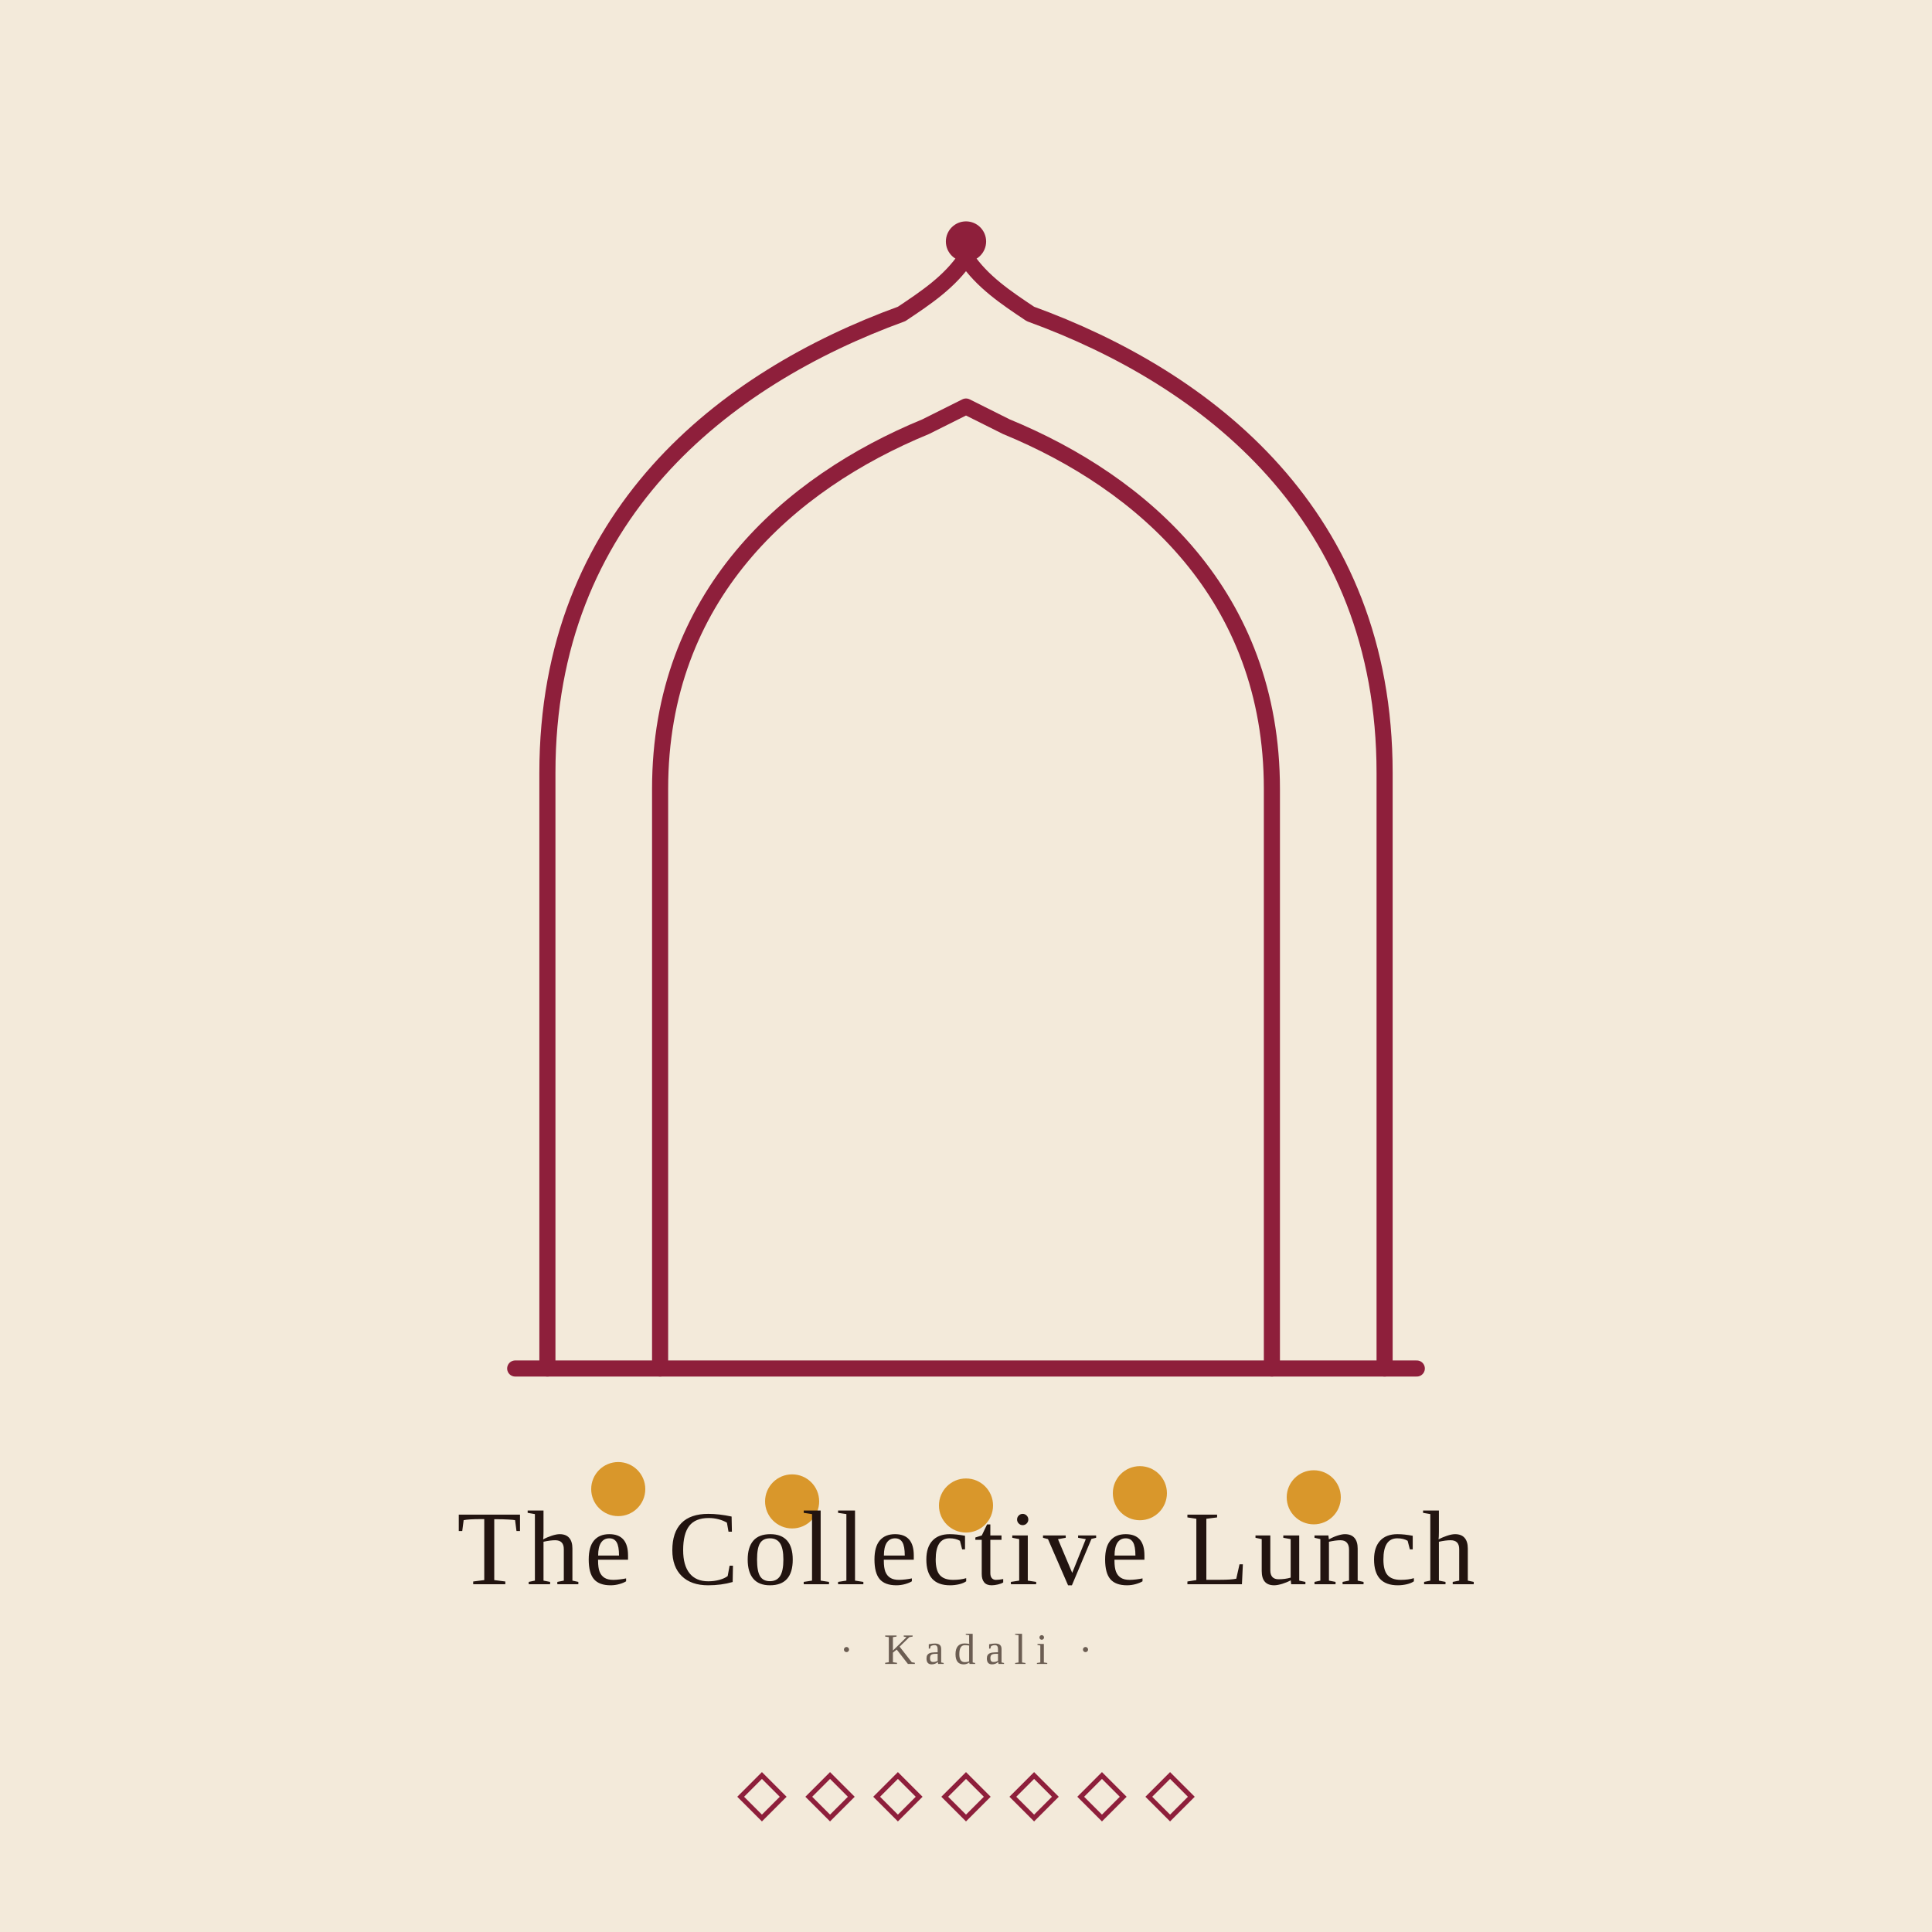
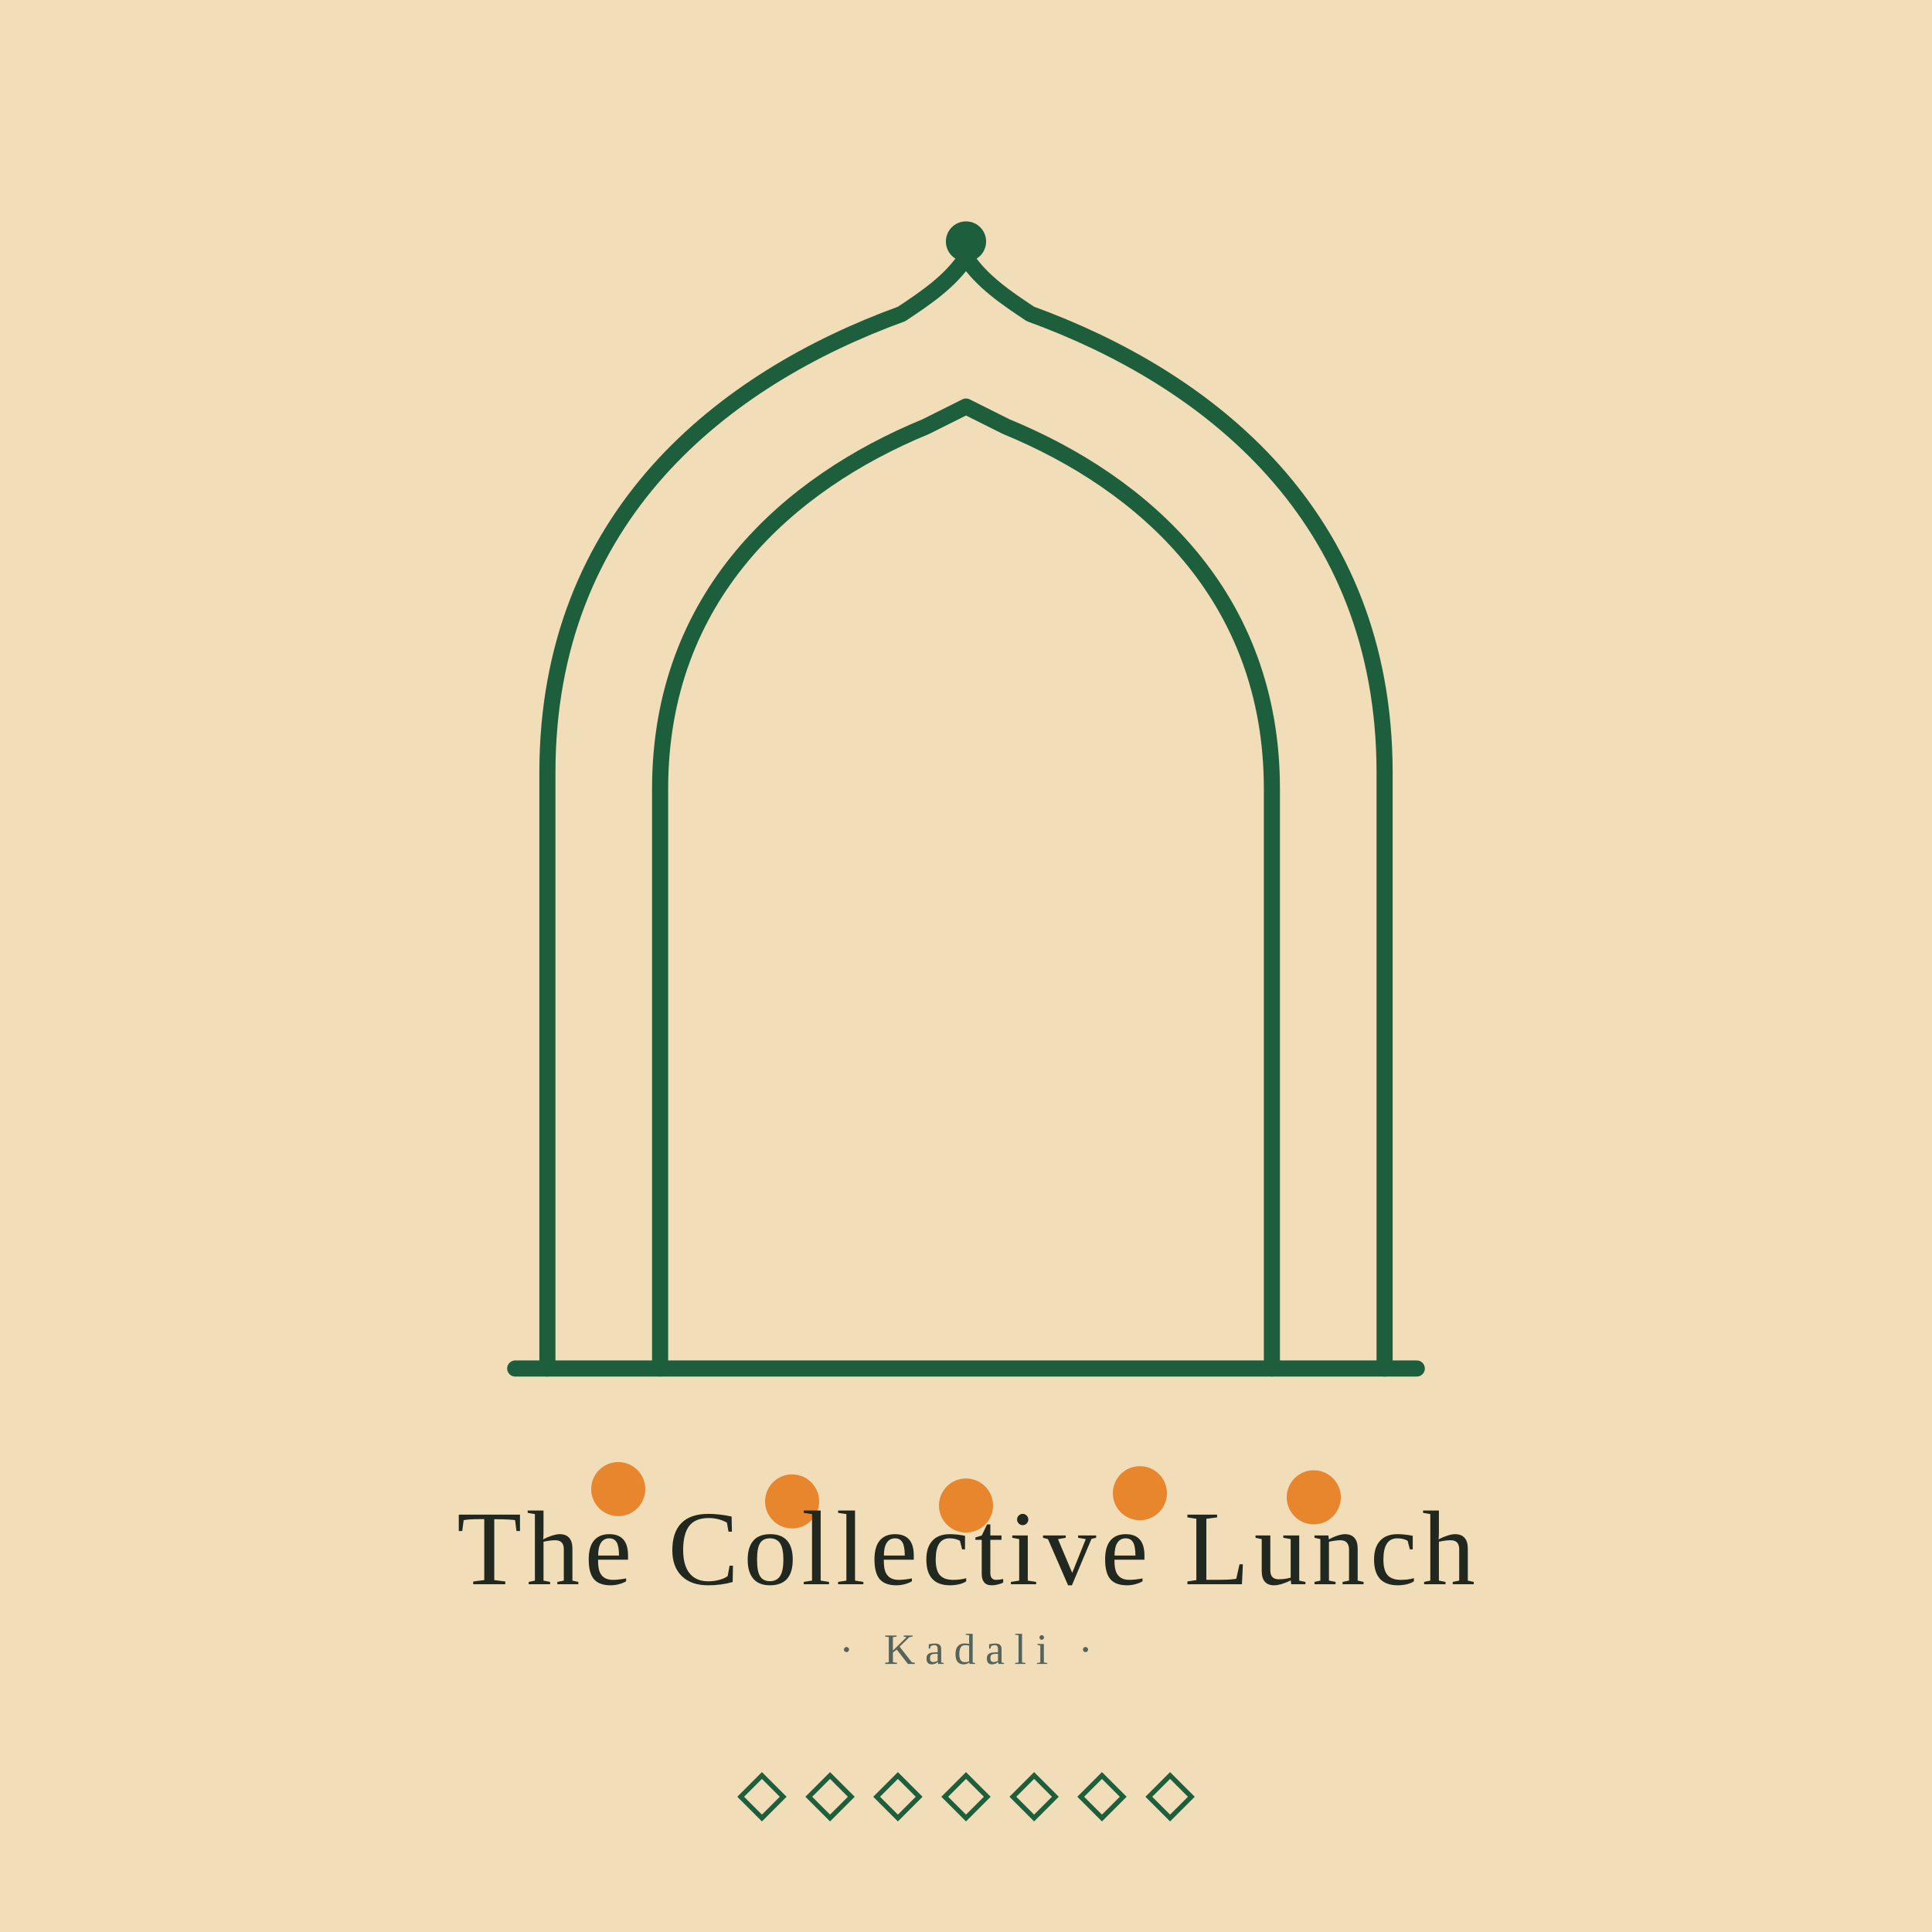
<svg xmlns="http://www.w3.org/2000/svg" viewBox="0 0 800 800">
-   <rect width="800" height="800" fill="#F3EADA" />
-   <svg x="200.0" y="80.0" width="400.0" height="500.0" viewBox="0 0 120 150" fill="none" stroke="#8E1F3B" stroke-width="2" stroke-linecap="round" stroke-linejoin="round">
-     <circle cx="60" cy="6" r="2.5" fill="#8E1F3B" stroke="none" />
+   <rect width="800" height="800" fill="#F2DDB9" />
+   <svg x="200.0" y="80.0" width="400.0" height="500.0" viewBox="0 0 120 150" fill="none" stroke="#1D5F3C" stroke-width="2" stroke-linecap="round" stroke-linejoin="round">
+     <circle cx="60" cy="6" r="2.5" fill="#1D5F3C" stroke="none" />
    <path d="M8 146 V72 C8 40 30 23 52 15 C55 13 58 11 60 8 C62 11 65 13 68 15 C90 23 112 40 112 72 V146" />
    <path d="M22 146 V74 C22 50 38 36 55 29 L60 26.5 L65 29 C82 36 98 50 98 74 V146" />
    <path d="M4 146 H116" />
  </svg>
-   <circle cx="256.0" cy="616.6" r="11.2" fill="#D9972B" />
-   <circle cx="328.0" cy="621.7" r="11.2" fill="#D9972B" />
-   <circle cx="400.0" cy="623.4" r="11.2" fill="#D9972B" />
-   <circle cx="472.0" cy="618.3" r="11.2" fill="#D9972B" />
-   <circle cx="544.0" cy="620.0" r="11.2" fill="#D9972B" />
-   <text x="400.0" y="656" text-anchor="middle" fill="#221410" font-family="Georgia, 'Times New Roman', serif" font-size="44" letter-spacing="2">The Collective Lunch</text>
-   <text x="400.0" y="689" text-anchor="middle" fill="#6B5D52" font-family="Georgia, 'Times New Roman', serif" font-size="18" letter-spacing="4">· Kadali ·</text>
-   <path d="M315.5 735.2 L324.3 744.0 L315.5 752.8 L306.7 744.0 Z" fill="none" stroke="#8E1F3B" stroke-width="2" />
-   <path d="M343.7 735.2 L352.5 744.0 L343.7 752.8 L334.9 744.0 Z" fill="none" stroke="#8E1F3B" stroke-width="2" />
-   <path d="M371.8 735.2 L380.6 744.0 L371.8 752.8 L363.0 744.0 Z" fill="none" stroke="#8E1F3B" stroke-width="2" />
-   <path d="M400.0 735.2 L408.8 744.0 L400.0 752.8 L391.2 744.0 Z" fill="none" stroke="#8E1F3B" stroke-width="2" />
-   <path d="M428.2 735.2 L437.0 744.0 L428.2 752.8 L419.4 744.0 Z" fill="none" stroke="#8E1F3B" stroke-width="2" />
-   <path d="M456.3 735.2 L465.1 744.0 L456.3 752.8 L447.5 744.0 Z" fill="none" stroke="#8E1F3B" stroke-width="2" />
-   <path d="M484.5 735.2 L493.3 744.0 L484.5 752.8 L475.7 744.0 Z" fill="none" stroke="#8E1F3B" stroke-width="2" />
+   <circle cx="256.0" cy="616.6" r="11.2" fill="#E8862E" />
+   <circle cx="328.0" cy="621.7" r="11.2" fill="#E8862E" />
+   <circle cx="400.0" cy="623.4" r="11.2" fill="#E8862E" />
+   <circle cx="472.0" cy="618.3" r="11.2" fill="#E8862E" />
+   <circle cx="544.0" cy="620.0" r="11.2" fill="#E8862E" />
+   <text x="400.0" y="656" text-anchor="middle" fill="#20281F" font-family="Georgia, 'Times New Roman', serif" font-size="44" letter-spacing="2">The Collective Lunch</text>
+   <text x="400.0" y="689" text-anchor="middle" fill="#55645A" font-family="Georgia, 'Times New Roman', serif" font-size="18" letter-spacing="4">· Kadali ·</text>
+   <path d="M315.5 735.2 L324.3 744.0 L315.5 752.8 L306.7 744.0 Z" fill="none" stroke="#1D5F3C" stroke-width="2" />
+   <path d="M343.7 735.2 L352.5 744.0 L343.7 752.8 L334.9 744.0 Z" fill="none" stroke="#1D5F3C" stroke-width="2" />
+   <path d="M371.8 735.2 L380.6 744.0 L371.8 752.8 L363.0 744.0 Z" fill="none" stroke="#1D5F3C" stroke-width="2" />
+   <path d="M400.0 735.2 L408.8 744.0 L400.0 752.8 L391.2 744.0 Z" fill="none" stroke="#1D5F3C" stroke-width="2" />
+   <path d="M428.2 735.2 L437.0 744.0 L428.2 752.8 L419.4 744.0 Z" fill="none" stroke="#1D5F3C" stroke-width="2" />
+   <path d="M456.3 735.2 L465.1 744.0 L456.3 752.8 L447.5 744.0 Z" fill="none" stroke="#1D5F3C" stroke-width="2" />
+   <path d="M484.5 735.2 L493.3 744.0 L484.5 752.8 L475.7 744.0 Z" fill="none" stroke="#1D5F3C" stroke-width="2" />
</svg>
